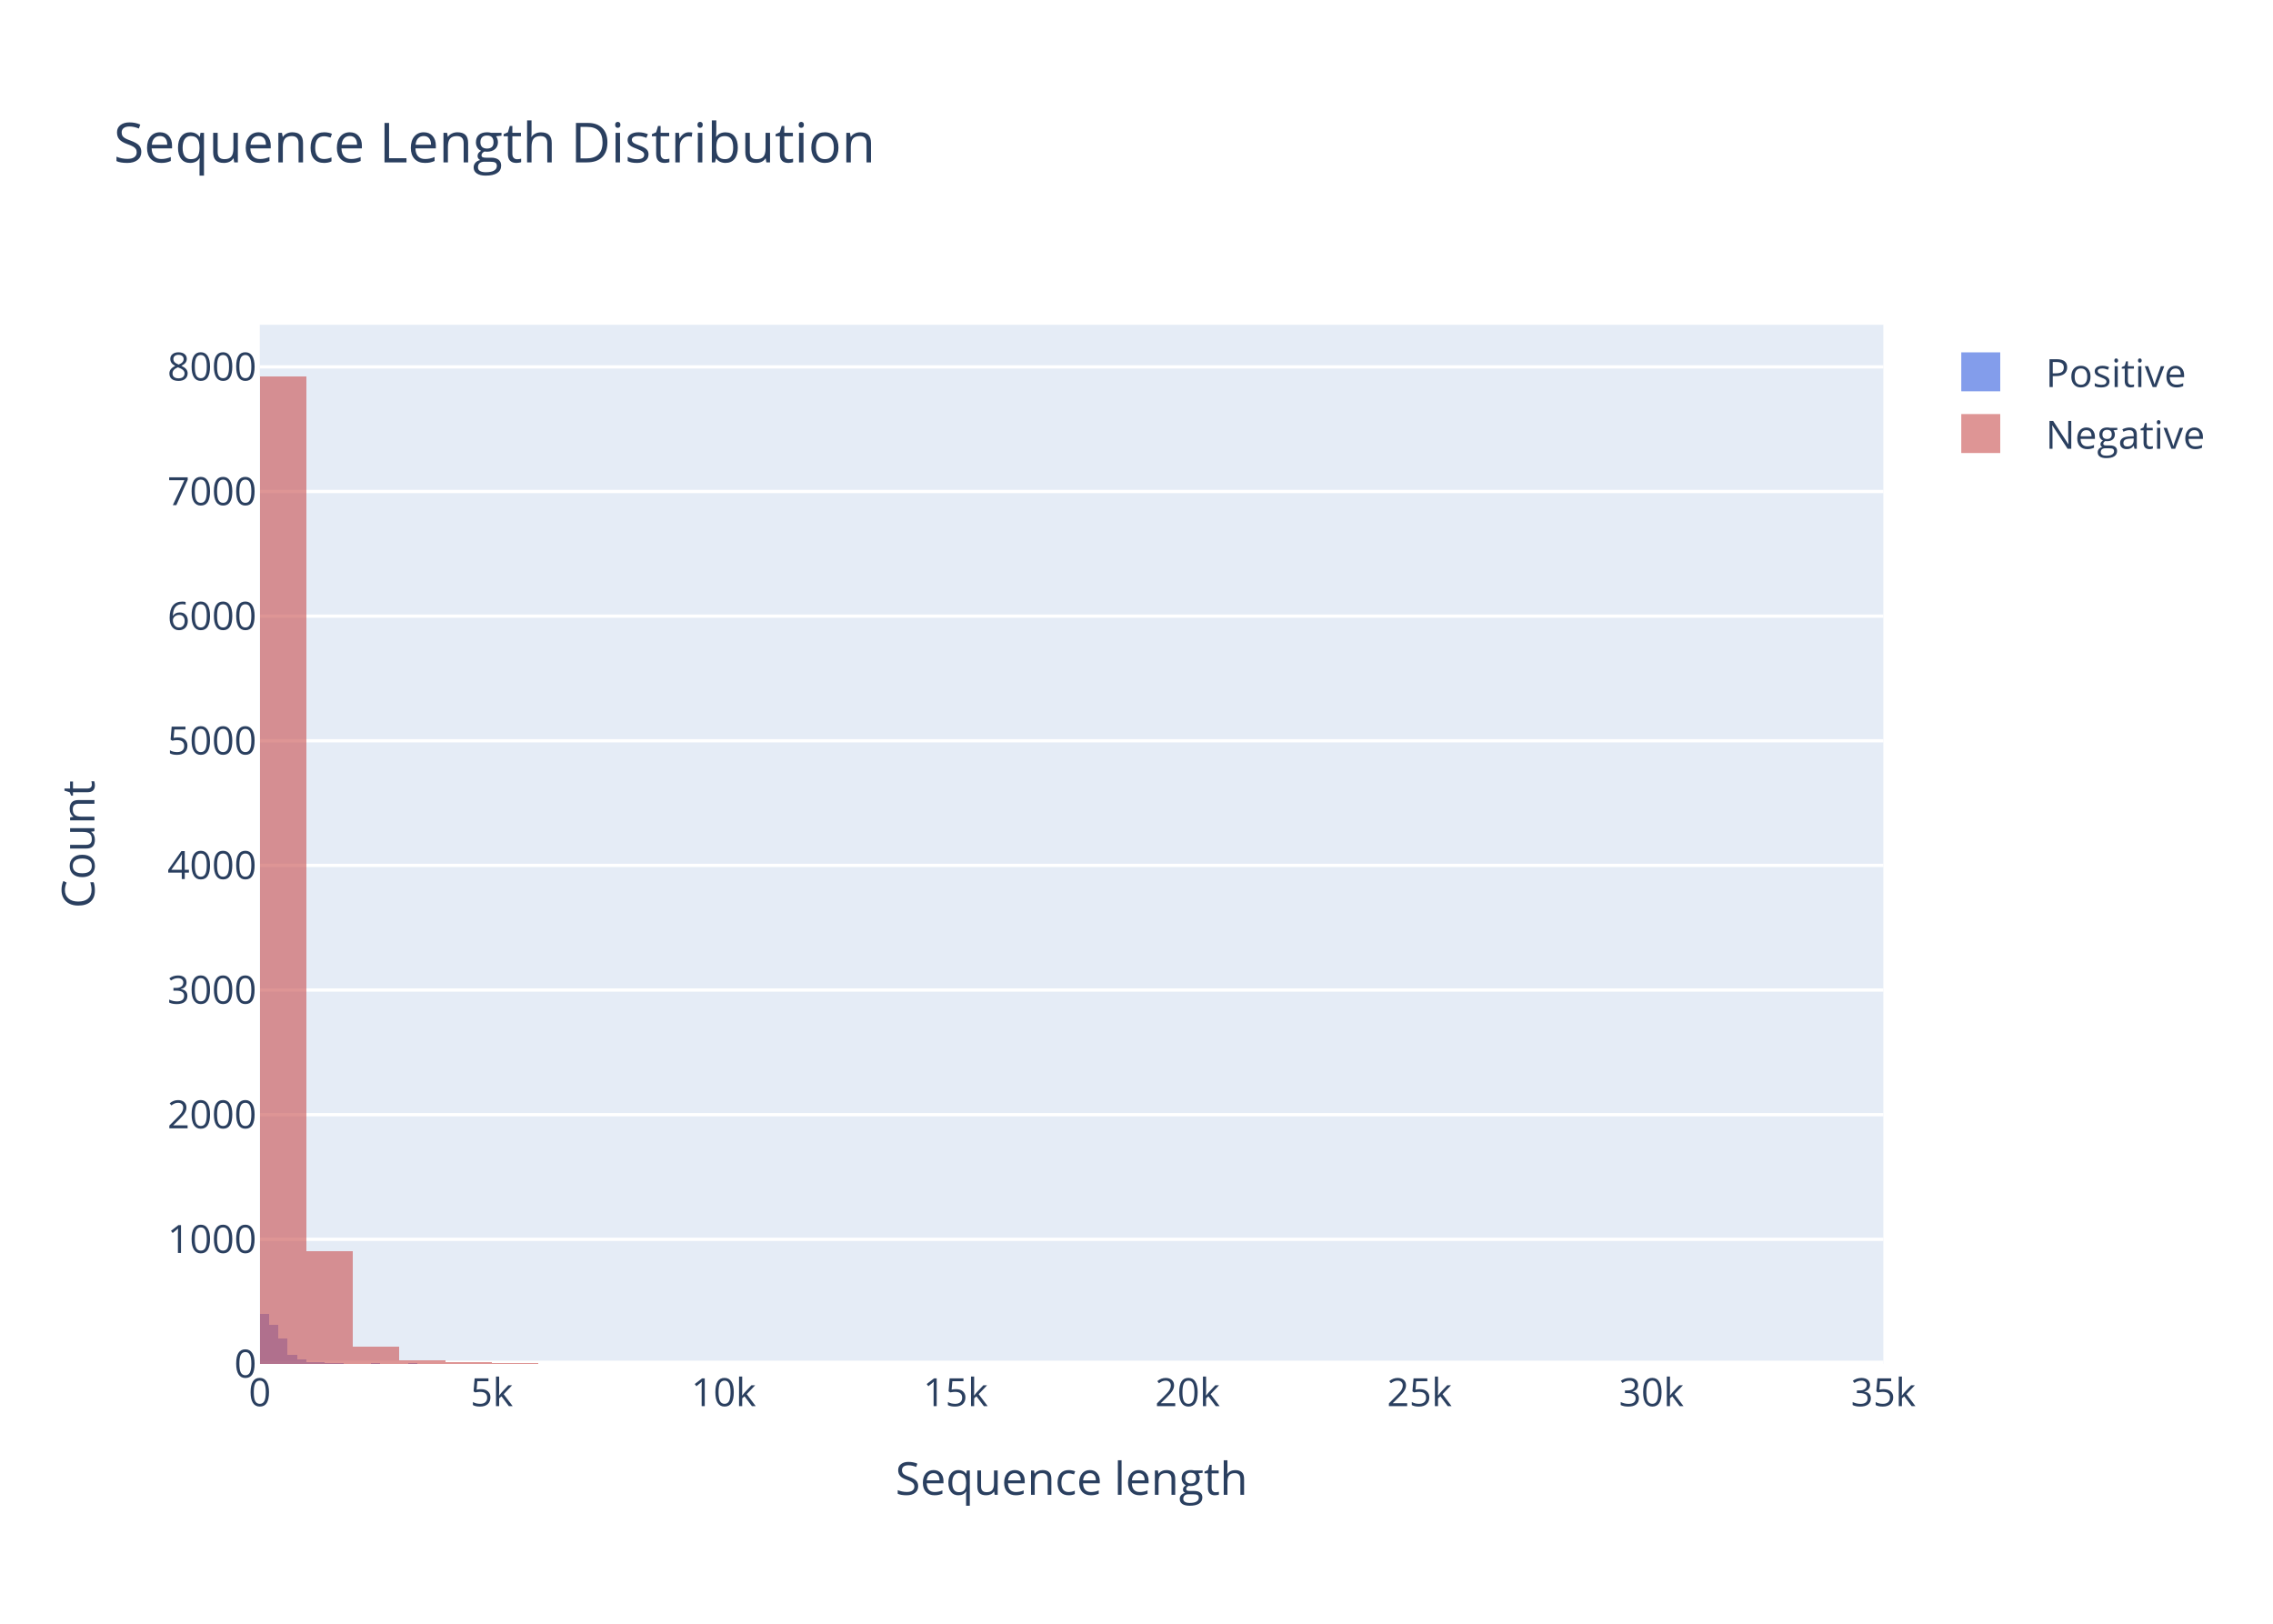
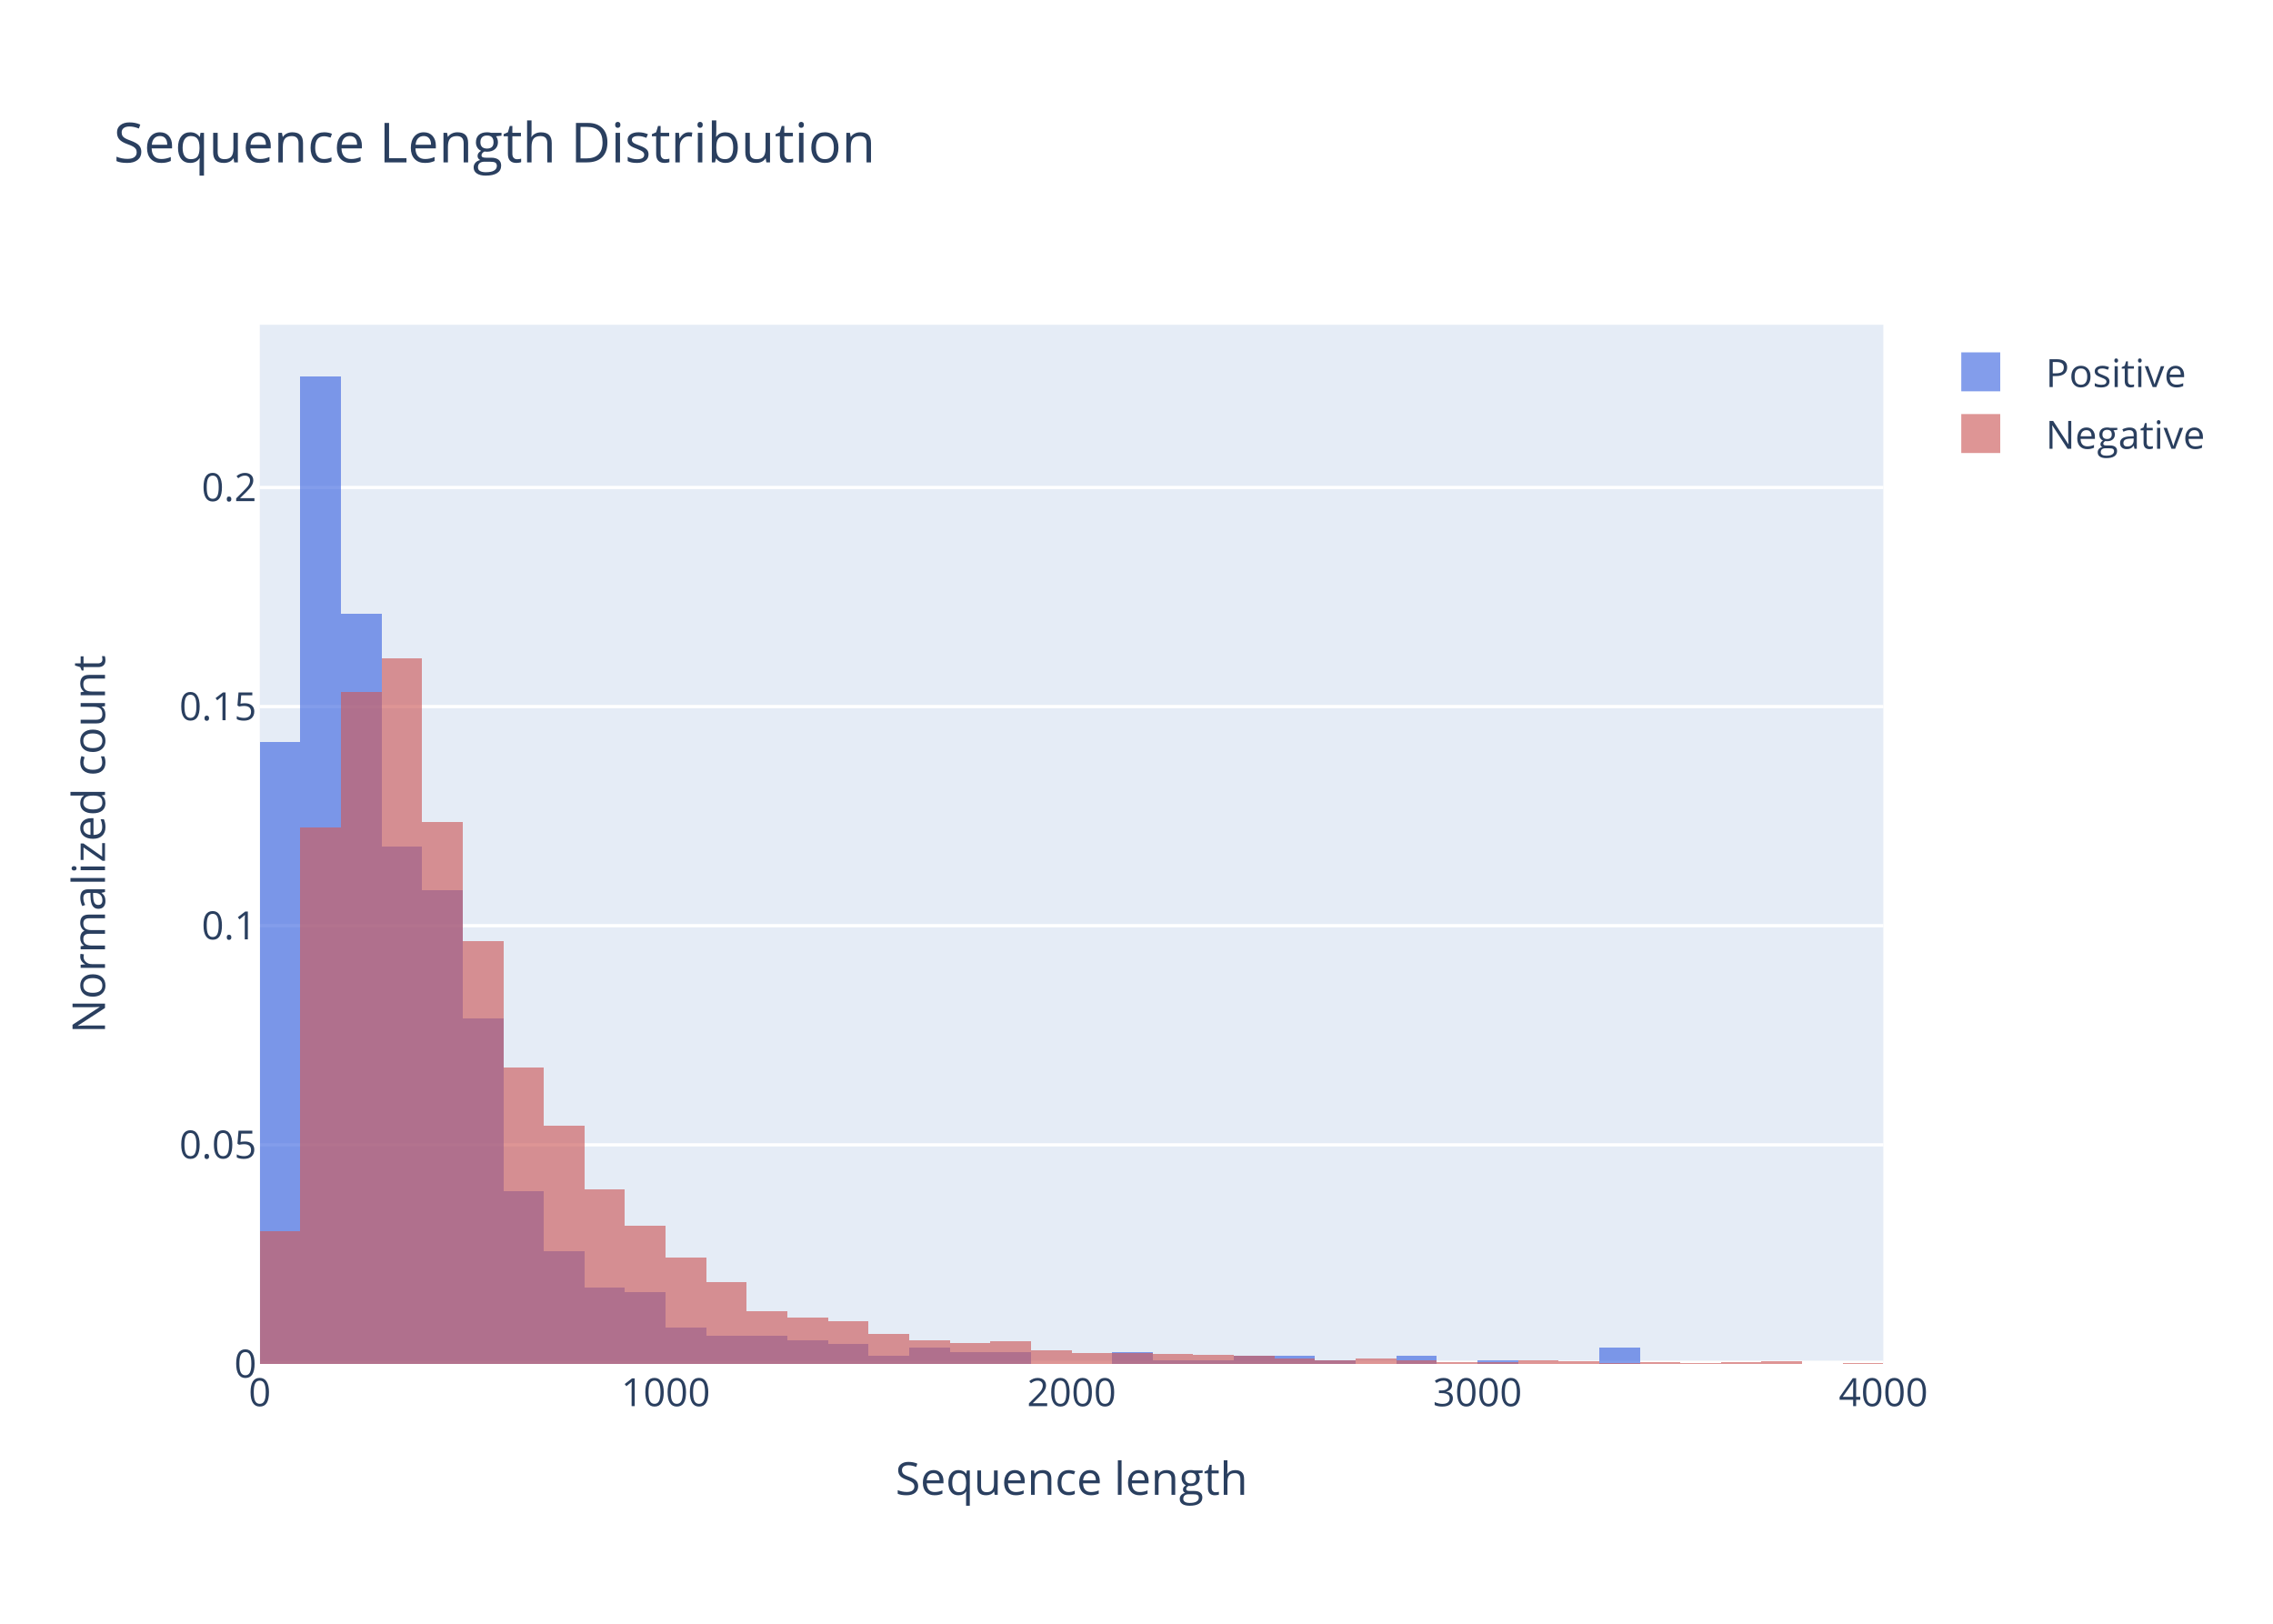
<svg xmlns="http://www.w3.org/2000/svg" class="main-svg" width="700" height="500" style="" viewBox="0 0 700 500">
  <rect x="0" y="0" width="700" height="500" style="fill: rgb(255, 255, 255); fill-opacity: 1;" />
-   <defs id="defs-36afd2">
+   <defs id="defs-8e9df0">
    <g class="clips">
-       <clipPath id="clip36afd2xyplot" class="plotclip">
+       <clipPath id="clip8e9df0xyplot" class="plotclip">
        <rect width="500" height="320" />
      </clipPath>
-       <clipPath class="axesclip" id="clip36afd2x">
+       <clipPath class="axesclip" id="clip8e9df0x">
        <rect x="80" y="0" width="500" height="500" />
      </clipPath>
-       <clipPath class="axesclip" id="clip36afd2y">
+       <clipPath class="axesclip" id="clip8e9df0y">
        <rect x="0" y="100" width="700" height="320" />
      </clipPath>
-       <clipPath class="axesclip" id="clip36afd2xy">
+       <clipPath class="axesclip" id="clip8e9df0xy">
        <rect x="80" y="100" width="500" height="320" />
      </clipPath>
    </g>
    <g class="gradients" />
    <g class="patterns" />
  </defs>
  <g class="bglayer">
    <rect class="bg" x="80" y="100" width="500" height="320" style="fill: rgb(229, 236, 246); fill-opacity: 1; stroke-width: 0;" />
  </g>
  <g class="layer-below">
    <g class="imagelayer" />
    <g class="shapelayer" />
  </g>
  <g class="cartesianlayer">
    <g class="subplot xy">
      <g class="layer-subplot">
        <g class="shapelayer" />
        <g class="imagelayer" />
      </g>
      <g class="minor-gridlayer">
        <g class="x" />
        <g class="y" />
      </g>
      <g class="gridlayer">
        <g class="x" />
        <g class="y">
-           <path class="ygrid crisp" transform="translate(0,381.62)" d="M80,0h500" style="stroke: rgb(255, 255, 255); stroke-opacity: 1; stroke-width: 1px;" />
-           <path class="ygrid crisp" transform="translate(0,343.24)" d="M80,0h500" style="stroke: rgb(255, 255, 255); stroke-opacity: 1; stroke-width: 1px;" />
-           <path class="ygrid crisp" transform="translate(0,304.86)" d="M80,0h500" style="stroke: rgb(255, 255, 255); stroke-opacity: 1; stroke-width: 1px;" />
-           <path class="ygrid crisp" transform="translate(0,266.48)" d="M80,0h500" style="stroke: rgb(255, 255, 255); stroke-opacity: 1; stroke-width: 1px;" />
-           <path class="ygrid crisp" transform="translate(0,228.11)" d="M80,0h500" style="stroke: rgb(255, 255, 255); stroke-opacity: 1; stroke-width: 1px;" />
-           <path class="ygrid crisp" transform="translate(0,189.73)" d="M80,0h500" style="stroke: rgb(255, 255, 255); stroke-opacity: 1; stroke-width: 1px;" />
-           <path class="ygrid crisp" transform="translate(0,151.35)" d="M80,0h500" style="stroke: rgb(255, 255, 255); stroke-opacity: 1; stroke-width: 1px;" />
-           <path class="ygrid crisp" transform="translate(0,112.97)" d="M80,0h500" style="stroke: rgb(255, 255, 255); stroke-opacity: 1; stroke-width: 1px;" />
+           <path class="ygrid crisp" transform="translate(0,352.53)" d="M80,0h500" style="stroke: rgb(255, 255, 255); stroke-opacity: 1; stroke-width: 1px;" />
+           <path class="ygrid crisp" transform="translate(0,285.05)" d="M80,0h500" style="stroke: rgb(255, 255, 255); stroke-opacity: 1; stroke-width: 1px;" />
+           <path class="ygrid crisp" transform="translate(0,217.58)" d="M80,0h500" style="stroke: rgb(255, 255, 255); stroke-opacity: 1; stroke-width: 1px;" />
+           <path class="ygrid crisp" transform="translate(0,150.11)" d="M80,0h500" style="stroke: rgb(255, 255, 255); stroke-opacity: 1; stroke-width: 1px;" />
        </g>
      </g>
      <g class="zerolinelayer">
        <path class="yzl zl crisp" transform="translate(0,420)" d="M80,0h500" style="stroke: rgb(255, 255, 255); stroke-opacity: 1; stroke-width: 2px;" />
      </g>
      <g class="layer-between">
        <g class="shapelayer" />
        <g class="imagelayer" />
      </g>
      <path class="xlines-below" />
      <path class="ylines-below" />
      <g class="overlines-below" />
      <g class="xaxislayer-below" />
      <g class="yaxislayer-below" />
      <g class="overaxes-below" />
      <g class="overplot">
-         <g class="xy" transform="translate(80,100)" clip-path="url(#clip36afd2xyplot)">
+         <g class="xy" transform="translate(80,100)" clip-path="url(#clip8e9df0xyplot)">
          <g class="barlayer mlayer">
            <g class="trace bars" shape-rendering="crispEdges" style="opacity: 0.65;">
              <g class="points">
                <g class="point">
-                   <path d="M0,320V304.61H2.86V320Z" style="vector-effect: none; opacity: 1; stroke-width: 0px; fill: rgb(65, 105, 225); fill-opacity: 1;" />
-                 </g>
-                 <g class="point">
-                   <path d="M2.86,320V307.87H5.71V320Z" style="vector-effect: none; opacity: 1; stroke-width: 0px; fill: rgb(65, 105, 225); fill-opacity: 1;" />
-                 </g>
-                 <g class="point">
-                   <path d="M5.71,320V312.17H8.57V320Z" style="vector-effect: none; opacity: 1; stroke-width: 0px; fill: rgb(65, 105, 225); fill-opacity: 1;" />
-                 </g>
-                 <g class="point">
-                   <path d="M8.57,320V317.28H11.43V320Z" style="vector-effect: none; opacity: 1; stroke-width: 0px; fill: rgb(65, 105, 225); fill-opacity: 1;" />
-                 </g>
-                 <g class="point">
-                   <path d="M11.43,320V318.58H14.29V320Z" style="vector-effect: none; opacity: 1; stroke-width: 0px; fill: rgb(65, 105, 225); fill-opacity: 1;" />
-                 </g>
-                 <g class="point">
-                   <path d="M14.29,320V319.39H17.14V320Z" style="vector-effect: none; opacity: 1; stroke-width: 0px; fill: rgb(65, 105, 225); fill-opacity: 1;" />
-                 </g>
-                 <g class="point">
-                   <path d="M17.14,320V319.5H20V320Z" style="vector-effect: none; opacity: 1; stroke-width: 0px; fill: rgb(65, 105, 225); fill-opacity: 1;" />
-                 </g>
-                 <g class="point">
-                   <path d="M20,320V319.73H22.86V320Z" style="vector-effect: none; opacity: 1; stroke-width: 0px; fill: rgb(65, 105, 225); fill-opacity: 1;" />
-                 </g>
-                 <g class="point">
-                   <path d="M22.86,320V319.73H25.71V320Z" style="vector-effect: none; opacity: 1; stroke-width: 0px; fill: rgb(65, 105, 225); fill-opacity: 1;" />
-                 </g>
-                 <g class="point">
-                   <path d="M25.71,320V319.88H28.57V320Z" style="vector-effect: none; opacity: 1; stroke-width: 0px; fill: rgb(65, 105, 225); fill-opacity: 1;" />
-                 </g>
-                 <g class="point">
-                   <path d="M28.57,320V319.88H31.43V320Z" style="vector-effect: none; opacity: 1; stroke-width: 0px; fill: rgb(65, 105, 225); fill-opacity: 1;" />
-                 </g>
-                 <g class="point">
-                   <path d="M31.43,320V319.92H34.29V320Z" style="vector-effect: none; opacity: 1; stroke-width: 0px; fill: rgb(65, 105, 225); fill-opacity: 1;" />
-                 </g>
-                 <g class="point">
-                   <path d="M34.29,320V319.85H37.14V320Z" style="vector-effect: none; opacity: 1; stroke-width: 0px; fill: rgb(65, 105, 225); fill-opacity: 1;" />
-                 </g>
-                 <g class="point">
-                   <path d="M37.14,320V319.96H40V320Z" style="vector-effect: none; opacity: 1; stroke-width: 0px; fill: rgb(65, 105, 225); fill-opacity: 1;" />
-                 </g>
-                 <g class="point">
-                   <path d="M40,320V319.92H42.86V320Z" style="vector-effect: none; opacity: 1; stroke-width: 0px; fill: rgb(65, 105, 225); fill-opacity: 1;" />
-                 </g>
-                 <g class="point">
-                   <path d="M42.86,320V319.96H45.71V320Z" style="vector-effect: none; opacity: 1; stroke-width: 0px; fill: rgb(65, 105, 225); fill-opacity: 1;" />
-                 </g>
-                 <g class="point">
-                   <path d="M45.71,320V319.85H48.57V320Z" style="vector-effect: none; opacity: 1; stroke-width: 0px; fill: rgb(65, 105, 225); fill-opacity: 1;" />
-                 </g>
-                 <g class="point">
-                   <path d="M0,0Z" style="vector-effect: none; opacity: 1; stroke-width: 0px; fill: rgb(65, 105, 225); fill-opacity: 1;" />
-                 </g>
-                 <g class="point">
-                   <path d="M0,0Z" style="vector-effect: none; opacity: 1; stroke-width: 0px; fill: rgb(65, 105, 225); fill-opacity: 1;" />
-                 </g>
-                 <g class="point">
-                   <path d="M0,0Z" style="vector-effect: none; opacity: 1; stroke-width: 0px; fill: rgb(65, 105, 225); fill-opacity: 1;" />
-                 </g>
-                 <g class="point">
-                   <path d="M0,0Z" style="vector-effect: none; opacity: 1; stroke-width: 0px; fill: rgb(65, 105, 225); fill-opacity: 1;" />
-                 </g>
-                 <g class="point">
-                   <path d="M0,0Z" style="vector-effect: none; opacity: 1; stroke-width: 0px; fill: rgb(65, 105, 225); fill-opacity: 1;" />
-                 </g>
-                 <g class="point">
-                   <path d="M0,0Z" style="vector-effect: none; opacity: 1; stroke-width: 0px; fill: rgb(65, 105, 225); fill-opacity: 1;" />
-                 </g>
-                 <g class="point">
-                   <path d="M0,0Z" style="vector-effect: none; opacity: 1; stroke-width: 0px; fill: rgb(65, 105, 225); fill-opacity: 1;" />
-                 </g>
-                 <g class="point">
-                   <path d="M0,0Z" style="vector-effect: none; opacity: 1; stroke-width: 0px; fill: rgb(65, 105, 225); fill-opacity: 1;" />
-                 </g>
-                 <g class="point">
-                   <path d="M0,0Z" style="vector-effect: none; opacity: 1; stroke-width: 0px; fill: rgb(65, 105, 225); fill-opacity: 1;" />
-                 </g>
-                 <g class="point">
-                   <path d="M74.29,320V319.96H77.14V320Z" style="vector-effect: none; opacity: 1; stroke-width: 0px; fill: rgb(65, 105, 225); fill-opacity: 1;" />
+                   <path d="M0,320V128.46H12.5V320Z" style="vector-effect: none; opacity: 1; stroke-width: 0px; fill: rgb(65, 105, 225); fill-opacity: 1;" />
+                 </g>
+                 <g class="point">
+                   <path d="M12.5,320V16H25V320Z" style="vector-effect: none; opacity: 1; stroke-width: 0px; fill: rgb(65, 105, 225); fill-opacity: 1;" />
+                 </g>
+                 <g class="point">
+                   <path d="M25,320V88.91H37.5V320Z" style="vector-effect: none; opacity: 1; stroke-width: 0px; fill: rgb(65, 105, 225); fill-opacity: 1;" />
+                 </g>
+                 <g class="point">
+                   <path d="M37.5,320V160.59H50V320Z" style="vector-effect: none; opacity: 1; stroke-width: 0px; fill: rgb(65, 105, 225); fill-opacity: 1;" />
+                 </g>
+                 <g class="point">
+                   <path d="M50,320V174.18H62.5V320Z" style="vector-effect: none; opacity: 1; stroke-width: 0px; fill: rgb(65, 105, 225); fill-opacity: 1;" />
+                 </g>
+                 <g class="point">
+                   <path d="M62.5,320V213.72H75V320Z" style="vector-effect: none; opacity: 1; stroke-width: 0px; fill: rgb(65, 105, 225); fill-opacity: 1;" />
+                 </g>
+                 <g class="point">
+                   <path d="M75,320V266.86H87.5V320Z" style="vector-effect: none; opacity: 1; stroke-width: 0px; fill: rgb(65, 105, 225); fill-opacity: 1;" />
+                 </g>
+                 <g class="point">
+                   <path d="M87.5,320V285.4H100V320Z" style="vector-effect: none; opacity: 1; stroke-width: 0px; fill: rgb(65, 105, 225); fill-opacity: 1;" />
+                 </g>
+                 <g class="point">
+                   <path d="M100,320V296.52H112.5V320Z" style="vector-effect: none; opacity: 1; stroke-width: 0px; fill: rgb(65, 105, 225); fill-opacity: 1;" />
+                 </g>
+                 <g class="point">
+                   <path d="M112.5,320V297.76H125V320Z" style="vector-effect: none; opacity: 1; stroke-width: 0px; fill: rgb(65, 105, 225); fill-opacity: 1;" />
+                 </g>
+                 <g class="point">
+                   <path d="M125,320V308.88H137.5V320Z" style="vector-effect: none; opacity: 1; stroke-width: 0px; fill: rgb(65, 105, 225); fill-opacity: 1;" />
+                 </g>
+                 <g class="point">
+                   <path d="M137.5,320V311.35H150V320Z" style="vector-effect: none; opacity: 1; stroke-width: 0px; fill: rgb(65, 105, 225); fill-opacity: 1;" />
+                 </g>
+                 <g class="point">
+                   <path d="M150,320V311.35H162.5V320Z" style="vector-effect: none; opacity: 1; stroke-width: 0px; fill: rgb(65, 105, 225); fill-opacity: 1;" />
+                 </g>
+                 <g class="point">
+                   <path d="M162.5,320V312.59H175V320Z" style="vector-effect: none; opacity: 1; stroke-width: 0px; fill: rgb(65, 105, 225); fill-opacity: 1;" />
+                 </g>
+                 <g class="point">
+                   <path d="M175,320V313.82H187.5V320Z" style="vector-effect: none; opacity: 1; stroke-width: 0px; fill: rgb(65, 105, 225); fill-opacity: 1;" />
+                 </g>
+                 <g class="point">
+                   <path d="M187.5,320V317.53H200V320Z" style="vector-effect: none; opacity: 1; stroke-width: 0px; fill: rgb(65, 105, 225); fill-opacity: 1;" />
+                 </g>
+                 <g class="point">
+                   <path d="M200,320V315.06H212.5V320Z" style="vector-effect: none; opacity: 1; stroke-width: 0px; fill: rgb(65, 105, 225); fill-opacity: 1;" />
+                 </g>
+                 <g class="point">
+                   <path d="M212.5,320V316.29H225V320Z" style="vector-effect: none; opacity: 1; stroke-width: 0px; fill: rgb(65, 105, 225); fill-opacity: 1;" />
+                 </g>
+                 <g class="point">
+                   <path d="M225,320V316.29H237.5V320Z" style="vector-effect: none; opacity: 1; stroke-width: 0px; fill: rgb(65, 105, 225); fill-opacity: 1;" />
+                 </g>
+                 <g class="point">
+                   <path d="M0,0Z" style="vector-effect: none; opacity: 1; stroke-width: 0px; fill: rgb(65, 105, 225); fill-opacity: 1;" />
+                 </g>
+                 <g class="point">
+                   <path d="M0,0Z" style="vector-effect: none; opacity: 1; stroke-width: 0px; fill: rgb(65, 105, 225); fill-opacity: 1;" />
+                 </g>
+                 <g class="point">
+                   <path d="M262.5,320V316.29H275V320Z" style="vector-effect: none; opacity: 1; stroke-width: 0px; fill: rgb(65, 105, 225); fill-opacity: 1;" />
+                 </g>
+                 <g class="point">
+                   <path d="M275,320V318.76H287.5V320Z" style="vector-effect: none; opacity: 1; stroke-width: 0px; fill: rgb(65, 105, 225); fill-opacity: 1;" />
+                 </g>
+                 <g class="point">
+                   <path d="M287.5,320V318.76H300V320Z" style="vector-effect: none; opacity: 1; stroke-width: 0px; fill: rgb(65, 105, 225); fill-opacity: 1;" />
+                 </g>
+                 <g class="point">
+                   <path d="M300,320V317.53H312.5V320Z" style="vector-effect: none; opacity: 1; stroke-width: 0px; fill: rgb(65, 105, 225); fill-opacity: 1;" />
+                 </g>
+                 <g class="point">
+                   <path d="M312.5,320V317.53H325V320Z" style="vector-effect: none; opacity: 1; stroke-width: 0px; fill: rgb(65, 105, 225); fill-opacity: 1;" />
+                 </g>
+                 <g class="point">
+                   <path d="M325,320V318.76H337.5V320Z" style="vector-effect: none; opacity: 1; stroke-width: 0px; fill: rgb(65, 105, 225); fill-opacity: 1;" />
+                 </g>
+                 <g class="point">
+                   <path d="M0,0Z" style="vector-effect: none; opacity: 1; stroke-width: 0px; fill: rgb(65, 105, 225); fill-opacity: 1;" />
+                 </g>
+                 <g class="point">
+                   <path d="M350,320V317.53H362.5V320Z" style="vector-effect: none; opacity: 1; stroke-width: 0px; fill: rgb(65, 105, 225); fill-opacity: 1;" />
+                 </g>
+                 <g class="point">
+                   <path d="M0,0Z" style="vector-effect: none; opacity: 1; stroke-width: 0px; fill: rgb(65, 105, 225); fill-opacity: 1;" />
+                 </g>
+                 <g class="point">
+                   <path d="M375,320V318.76H387.5V320Z" style="vector-effect: none; opacity: 1; stroke-width: 0px; fill: rgb(65, 105, 225); fill-opacity: 1;" />
+                 </g>
+                 <g class="point">
+                   <path d="M0,0Z" style="vector-effect: none; opacity: 1; stroke-width: 0px; fill: rgb(65, 105, 225); fill-opacity: 1;" />
+                 </g>
+                 <g class="point">
+                   <path d="M0,0Z" style="vector-effect: none; opacity: 1; stroke-width: 0px; fill: rgb(65, 105, 225); fill-opacity: 1;" />
+                 </g>
+                 <g class="point">
+                   <path d="M412.5,320V315.06H425V320Z" style="vector-effect: none; opacity: 1; stroke-width: 0px; fill: rgb(65, 105, 225); fill-opacity: 1;" />
                </g>
              </g>
            </g>
            <g class="trace bars" shape-rendering="crispEdges" style="opacity: 0.65;">
              <g class="points">
                <g class="point">
-                   <path d="M0,320V16H14.29V320Z" style="vector-effect: none; opacity: 1; stroke-width: 0px; fill: rgb(205, 92, 92); fill-opacity: 1;" />
-                 </g>
-                 <g class="point">
-                   <path d="M14.29,320V285.31H28.57V320Z" style="vector-effect: none; opacity: 1; stroke-width: 0px; fill: rgb(205, 92, 92); fill-opacity: 1;" />
-                 </g>
-                 <g class="point">
-                   <path d="M28.57,320V314.59H42.86V320Z" style="vector-effect: none; opacity: 1; stroke-width: 0px; fill: rgb(205, 92, 92); fill-opacity: 1;" />
-                 </g>
-                 <g class="point">
-                   <path d="M42.86,320V318.77H57.14V320Z" style="vector-effect: none; opacity: 1; stroke-width: 0px; fill: rgb(205, 92, 92); fill-opacity: 1;" />
-                 </g>
-                 <g class="point">
-                   <path d="M57.14,320V319.46H71.43V320Z" style="vector-effect: none; opacity: 1; stroke-width: 0px; fill: rgb(205, 92, 92); fill-opacity: 1;" />
-                 </g>
-                 <g class="point">
-                   <path d="M71.43,320V319.85H85.71V320Z" style="vector-effect: none; opacity: 1; stroke-width: 0px; fill: rgb(205, 92, 92); fill-opacity: 1;" />
-                 </g>
-                 <g class="point">
-                   <path d="M85.71,320V319.92H100V320Z" style="vector-effect: none; opacity: 1; stroke-width: 0px; fill: rgb(205, 92, 92); fill-opacity: 1;" />
-                 </g>
-                 <g class="point">
-                   <path d="M100,320V319.92H114.29V320Z" style="vector-effect: none; opacity: 1; stroke-width: 0px; fill: rgb(205, 92, 92); fill-opacity: 1;" />
-                 </g>
-                 <g class="point">
-                   <path d="M114.29,320V319.88H128.57V320Z" style="vector-effect: none; opacity: 1; stroke-width: 0px; fill: rgb(205, 92, 92); fill-opacity: 1;" />
+                   <path d="M0,320V279.21H12.5V320Z" style="vector-effect: none; opacity: 1; stroke-width: 0px; fill: rgb(205, 92, 92); fill-opacity: 1;" />
+                 </g>
+                 <g class="point">
+                   <path d="M12.5,320V154.73H25V320Z" style="vector-effect: none; opacity: 1; stroke-width: 0px; fill: rgb(205, 92, 92); fill-opacity: 1;" />
+                 </g>
+                 <g class="point">
+                   <path d="M25,320V113.19H37.5V320Z" style="vector-effect: none; opacity: 1; stroke-width: 0px; fill: rgb(205, 92, 92); fill-opacity: 1;" />
+                 </g>
+                 <g class="point">
+                   <path d="M37.5,320V102.84H50V320Z" style="vector-effect: none; opacity: 1; stroke-width: 0px; fill: rgb(205, 92, 92); fill-opacity: 1;" />
+                 </g>
+                 <g class="point">
+                   <path d="M50,320V153.08H62.5V320Z" style="vector-effect: none; opacity: 1; stroke-width: 0px; fill: rgb(205, 92, 92); fill-opacity: 1;" />
+                 </g>
+                 <g class="point">
+                   <path d="M62.5,320V189.82H75V320Z" style="vector-effect: none; opacity: 1; stroke-width: 0px; fill: rgb(205, 92, 92); fill-opacity: 1;" />
+                 </g>
+                 <g class="point">
+                   <path d="M75,320V228.82H87.5V320Z" style="vector-effect: none; opacity: 1; stroke-width: 0px; fill: rgb(205, 92, 92); fill-opacity: 1;" />
+                 </g>
+                 <g class="point">
+                   <path d="M87.5,320V246.66H100V320Z" style="vector-effect: none; opacity: 1; stroke-width: 0px; fill: rgb(205, 92, 92); fill-opacity: 1;" />
+                 </g>
+                 <g class="point">
+                   <path d="M100,320V266.16H112.5V320Z" style="vector-effect: none; opacity: 1; stroke-width: 0px; fill: rgb(205, 92, 92); fill-opacity: 1;" />
+                 </g>
+                 <g class="point">
+                   <path d="M112.5,320V277.56H125V320Z" style="vector-effect: none; opacity: 1; stroke-width: 0px; fill: rgb(205, 92, 92); fill-opacity: 1;" />
+                 </g>
+                 <g class="point">
+                   <path d="M125,320V287.31H137.5V320Z" style="vector-effect: none; opacity: 1; stroke-width: 0px; fill: rgb(205, 92, 92); fill-opacity: 1;" />
+                 </g>
+                 <g class="point">
+                   <path d="M137.5,320V294.8H150V320Z" style="vector-effect: none; opacity: 1; stroke-width: 0px; fill: rgb(205, 92, 92); fill-opacity: 1;" />
+                 </g>
+                 <g class="point">
+                   <path d="M150,320V303.8H162.5V320Z" style="vector-effect: none; opacity: 1; stroke-width: 0px; fill: rgb(205, 92, 92); fill-opacity: 1;" />
+                 </g>
+                 <g class="point">
+                   <path d="M162.5,320V305.6H175V320Z" style="vector-effect: none; opacity: 1; stroke-width: 0px; fill: rgb(205, 92, 92); fill-opacity: 1;" />
+                 </g>
+                 <g class="point">
+                   <path d="M175,320V306.95H187.5V320Z" style="vector-effect: none; opacity: 1; stroke-width: 0px; fill: rgb(205, 92, 92); fill-opacity: 1;" />
+                 </g>
+                 <g class="point">
+                   <path d="M187.5,320V310.7H200V320Z" style="vector-effect: none; opacity: 1; stroke-width: 0px; fill: rgb(205, 92, 92); fill-opacity: 1;" />
+                 </g>
+                 <g class="point">
+                   <path d="M200,320V312.8H212.5V320Z" style="vector-effect: none; opacity: 1; stroke-width: 0px; fill: rgb(205, 92, 92); fill-opacity: 1;" />
+                 </g>
+                 <g class="point">
+                   <path d="M212.5,320V313.55H225V320Z" style="vector-effect: none; opacity: 1; stroke-width: 0px; fill: rgb(205, 92, 92); fill-opacity: 1;" />
+                 </g>
+                 <g class="point">
+                   <path d="M225,320V313.1H237.5V320Z" style="vector-effect: none; opacity: 1; stroke-width: 0px; fill: rgb(205, 92, 92); fill-opacity: 1;" />
+                 </g>
+                 <g class="point">
+                   <path d="M237.5,320V315.8H250V320Z" style="vector-effect: none; opacity: 1; stroke-width: 0px; fill: rgb(205, 92, 92); fill-opacity: 1;" />
+                 </g>
+                 <g class="point">
+                   <path d="M250,320V316.7H262.5V320Z" style="vector-effect: none; opacity: 1; stroke-width: 0px; fill: rgb(205, 92, 92); fill-opacity: 1;" />
+                 </g>
+                 <g class="point">
+                   <path d="M262.5,320V316.7H275V320Z" style="vector-effect: none; opacity: 1; stroke-width: 0px; fill: rgb(205, 92, 92); fill-opacity: 1;" />
+                 </g>
+                 <g class="point">
+                   <path d="M275,320V316.85H287.5V320Z" style="vector-effect: none; opacity: 1; stroke-width: 0px; fill: rgb(205, 92, 92); fill-opacity: 1;" />
+                 </g>
+                 <g class="point">
+                   <path d="M287.5,320V317.15H300V320Z" style="vector-effect: none; opacity: 1; stroke-width: 0px; fill: rgb(205, 92, 92); fill-opacity: 1;" />
+                 </g>
+                 <g class="point">
+                   <path d="M300,320V317.6H312.5V320Z" style="vector-effect: none; opacity: 1; stroke-width: 0px; fill: rgb(205, 92, 92); fill-opacity: 1;" />
+                 </g>
+                 <g class="point">
+                   <path d="M312.5,320V318.2H325V320Z" style="vector-effect: none; opacity: 1; stroke-width: 0px; fill: rgb(205, 92, 92); fill-opacity: 1;" />
+                 </g>
+                 <g class="point">
+                   <path d="M325,320V318.95H337.5V320Z" style="vector-effect: none; opacity: 1; stroke-width: 0px; fill: rgb(205, 92, 92); fill-opacity: 1;" />
+                 </g>
+                 <g class="point">
+                   <path d="M337.5,320V318.35H350V320Z" style="vector-effect: none; opacity: 1; stroke-width: 0px; fill: rgb(205, 92, 92); fill-opacity: 1;" />
+                 </g>
+                 <g class="point">
+                   <path d="M350,320V318.95H362.5V320Z" style="vector-effect: none; opacity: 1; stroke-width: 0px; fill: rgb(205, 92, 92); fill-opacity: 1;" />
+                 </g>
+                 <g class="point">
+                   <path d="M362.5,320V319.4H375V320Z" style="vector-effect: none; opacity: 1; stroke-width: 0px; fill: rgb(205, 92, 92); fill-opacity: 1;" />
+                 </g>
+                 <g class="point">
+                   <path d="M375,320V319.55H387.5V320Z" style="vector-effect: none; opacity: 1; stroke-width: 0px; fill: rgb(205, 92, 92); fill-opacity: 1;" />
+                 </g>
+                 <g class="point">
+                   <path d="M387.5,320V318.95H400V320Z" style="vector-effect: none; opacity: 1; stroke-width: 0px; fill: rgb(205, 92, 92); fill-opacity: 1;" />
+                 </g>
+                 <g class="point">
+                   <path d="M400,320V319.1H412.5V320Z" style="vector-effect: none; opacity: 1; stroke-width: 0px; fill: rgb(205, 92, 92); fill-opacity: 1;" />
+                 </g>
+                 <g class="point">
+                   <path d="M412.5,320V319.85H425V320Z" style="vector-effect: none; opacity: 1; stroke-width: 0px; fill: rgb(205, 92, 92); fill-opacity: 1;" />
+                 </g>
+                 <g class="point">
+                   <path d="M425,320V319.4H437.5V320Z" style="vector-effect: none; opacity: 1; stroke-width: 0px; fill: rgb(205, 92, 92); fill-opacity: 1;" />
+                 </g>
+                 <g class="point">
+                   <path d="M437.5,320V319.7H450V320Z" style="vector-effect: none; opacity: 1; stroke-width: 0px; fill: rgb(205, 92, 92); fill-opacity: 1;" />
+                 </g>
+                 <g class="point">
+                   <path d="M450,320V319.55H462.5V320Z" style="vector-effect: none; opacity: 1; stroke-width: 0px; fill: rgb(205, 92, 92); fill-opacity: 1;" />
+                 </g>
+                 <g class="point">
+                   <path d="M462.5,320V319.25H475V320Z" style="vector-effect: none; opacity: 1; stroke-width: 0px; fill: rgb(205, 92, 92); fill-opacity: 1;" />
                </g>
                <g class="point">
                  <path d="M0,0Z" style="vector-effect: none; opacity: 1; stroke-width: 0px; fill: rgb(205, 92, 92); fill-opacity: 1;" />
                </g>
                <g class="point">
-                   <path d="M0,0Z" style="vector-effect: none; opacity: 1; stroke-width: 0px; fill: rgb(205, 92, 92); fill-opacity: 1;" />
-                 </g>
-                 <g class="point">
-                   <path d="M0,0Z" style="vector-effect: none; opacity: 1; stroke-width: 0px; fill: rgb(205, 92, 92); fill-opacity: 1;" />
-                 </g>
-                 <g class="point">
-                   <path d="M171.43,320V319.96H185.71V320Z" style="vector-effect: none; opacity: 1; stroke-width: 0px; fill: rgb(205, 92, 92); fill-opacity: 1;" />
-                 </g>
-                 <g class="point">
-                   <path d="M0,0Z" style="vector-effect: none; opacity: 1; stroke-width: 0px; fill: rgb(205, 92, 92); fill-opacity: 1;" />
-                 </g>
-                 <g class="point">
-                   <path d="M200,320V319.96H214.29V320Z" style="vector-effect: none; opacity: 1; stroke-width: 0px; fill: rgb(205, 92, 92); fill-opacity: 1;" />
-                 </g>
-                 <g class="point">
-                   <path d="M0,0Z" style="vector-effect: none; opacity: 1; stroke-width: 0px; fill: rgb(205, 92, 92); fill-opacity: 1;" />
-                 </g>
-                 <g class="point">
-                   <path d="M0,0Z" style="vector-effect: none; opacity: 1; stroke-width: 0px; fill: rgb(205, 92, 92); fill-opacity: 1;" />
-                 </g>
-                 <g class="point">
-                   <path d="M0,0Z" style="vector-effect: none; opacity: 1; stroke-width: 0px; fill: rgb(205, 92, 92); fill-opacity: 1;" />
-                 </g>
-                 <g class="point">
-                   <path d="M257.14,320V319.92H271.43V320Z" style="vector-effect: none; opacity: 1; stroke-width: 0px; fill: rgb(205, 92, 92); fill-opacity: 1;" />
-                 </g>
-                 <g class="point">
-                   <path d="M0,0Z" style="vector-effect: none; opacity: 1; stroke-width: 0px; fill: rgb(205, 92, 92); fill-opacity: 1;" />
-                 </g>
-                 <g class="point">
-                   <path d="M0,0Z" style="vector-effect: none; opacity: 1; stroke-width: 0px; fill: rgb(205, 92, 92); fill-opacity: 1;" />
-                 </g>
-                 <g class="point">
-                   <path d="M0,0Z" style="vector-effect: none; opacity: 1; stroke-width: 0px; fill: rgb(205, 92, 92); fill-opacity: 1;" />
-                 </g>
-                 <g class="point">
-                   <path d="M0,0Z" style="vector-effect: none; opacity: 1; stroke-width: 0px; fill: rgb(205, 92, 92); fill-opacity: 1;" />
-                 </g>
-                 <g class="point">
-                   <path d="M0,0Z" style="vector-effect: none; opacity: 1; stroke-width: 0px; fill: rgb(205, 92, 92); fill-opacity: 1;" />
-                 </g>
-                 <g class="point">
-                   <path d="M0,0Z" style="vector-effect: none; opacity: 1; stroke-width: 0px; fill: rgb(205, 92, 92); fill-opacity: 1;" />
-                 </g>
-                 <g class="point">
-                   <path d="M0,0Z" style="vector-effect: none; opacity: 1; stroke-width: 0px; fill: rgb(205, 92, 92); fill-opacity: 1;" />
-                 </g>
-                 <g class="point">
-                   <path d="M0,0Z" style="vector-effect: none; opacity: 1; stroke-width: 0px; fill: rgb(205, 92, 92); fill-opacity: 1;" />
-                 </g>
-                 <g class="point">
-                   <path d="M0,0Z" style="vector-effect: none; opacity: 1; stroke-width: 0px; fill: rgb(205, 92, 92); fill-opacity: 1;" />
-                 </g>
-                 <g class="point">
-                   <path d="M0,0Z" style="vector-effect: none; opacity: 1; stroke-width: 0px; fill: rgb(205, 92, 92); fill-opacity: 1;" />
-                 </g>
-                 <g class="point">
-                   <path d="M0,0Z" style="vector-effect: none; opacity: 1; stroke-width: 0px; fill: rgb(205, 92, 92); fill-opacity: 1;" />
-                 </g>
-                 <g class="point">
-                   <path d="M0,0Z" style="vector-effect: none; opacity: 1; stroke-width: 0px; fill: rgb(205, 92, 92); fill-opacity: 1;" />
-                 </g>
-                 <g class="point">
-                   <path d="M0,0Z" style="vector-effect: none; opacity: 1; stroke-width: 0px; fill: rgb(205, 92, 92); fill-opacity: 1;" />
-                 </g>
-                 <g class="point">
-                   <path d="M0,0Z" style="vector-effect: none; opacity: 1; stroke-width: 0px; fill: rgb(205, 92, 92); fill-opacity: 1;" />
-                 </g>
-                 <g class="point">
-                   <path d="M0,0Z" style="vector-effect: none; opacity: 1; stroke-width: 0px; fill: rgb(205, 92, 92); fill-opacity: 1;" />
-                 </g>
-                 <g class="point">
-                   <path d="M485.71,320V319.96H500V320Z" style="vector-effect: none; opacity: 1; stroke-width: 0px; fill: rgb(205, 92, 92); fill-opacity: 1;" />
+                   <path d="M487.5,320V319.85H500V320Z" style="vector-effect: none; opacity: 1; stroke-width: 0px; fill: rgb(205, 92, 92); fill-opacity: 1;" />
                </g>
              </g>
            </g>
          </g>
        </g>
      </g>
      <g class="zerolinelayer-above" />
      <path class="xlines-above crisp" d="M0,0" style="fill: none;" />
      <path class="ylines-above crisp" d="M0,0" style="fill: none;" />
      <g class="overlines-above" />
      <g class="xaxislayer-above">
        <g class="xtick">
-           <text text-anchor="middle" x="0" y="433" transform="translate(80.01,0)" style="font-family: 'Open Sans', verdana, arial, sans-serif; font-size: 12px; fill: rgb(42, 63, 95); fill-opacity: 1; white-space: pre;">0</text>
+           <text text-anchor="middle" x="0" y="433" transform="translate(80,0)" style="font-family: 'Open Sans', verdana, arial, sans-serif; font-size: 12px; fill: rgb(42, 63, 95); fill-opacity: 1; white-space: pre;">0</text>
        </g>
        <g class="xtick">
-           <text text-anchor="middle" x="0" y="433" style="font-family: 'Open Sans', verdana, arial, sans-serif; font-size: 12px; fill: rgb(42, 63, 95); fill-opacity: 1; white-space: pre;" transform="translate(151.44,0)">5k</text>
+           <text text-anchor="middle" x="0" y="433" style="font-family: 'Open Sans', verdana, arial, sans-serif; font-size: 12px; fill: rgb(42, 63, 95); fill-opacity: 1; white-space: pre;" transform="translate(205,0)">1000</text>
        </g>
        <g class="xtick">
-           <text text-anchor="middle" x="0" y="433" style="font-family: 'Open Sans', verdana, arial, sans-serif; font-size: 12px; fill: rgb(42, 63, 95); fill-opacity: 1; white-space: pre;" transform="translate(222.86,0)">10k</text>
+           <text text-anchor="middle" x="0" y="433" style="font-family: 'Open Sans', verdana, arial, sans-serif; font-size: 12px; fill: rgb(42, 63, 95); fill-opacity: 1; white-space: pre;" transform="translate(330,0)">2000</text>
        </g>
        <g class="xtick">
-           <text text-anchor="middle" x="0" y="433" style="font-family: 'Open Sans', verdana, arial, sans-serif; font-size: 12px; fill: rgb(42, 63, 95); fill-opacity: 1; white-space: pre;" transform="translate(294.29,0)">15k</text>
+           <text text-anchor="middle" x="0" y="433" style="font-family: 'Open Sans', verdana, arial, sans-serif; font-size: 12px; fill: rgb(42, 63, 95); fill-opacity: 1; white-space: pre;" transform="translate(455,0)">3000</text>
        </g>
        <g class="xtick">
-           <text text-anchor="middle" x="0" y="433" style="font-family: 'Open Sans', verdana, arial, sans-serif; font-size: 12px; fill: rgb(42, 63, 95); fill-opacity: 1; white-space: pre;" transform="translate(365.72,0)">20k</text>
-         </g>
-         <g class="xtick">
-           <text text-anchor="middle" x="0" y="433" style="font-family: 'Open Sans', verdana, arial, sans-serif; font-size: 12px; fill: rgb(42, 63, 95); fill-opacity: 1; white-space: pre;" transform="translate(437.15,0)">25k</text>
-         </g>
-         <g class="xtick">
-           <text text-anchor="middle" x="0" y="433" style="font-family: 'Open Sans', verdana, arial, sans-serif; font-size: 12px; fill: rgb(42, 63, 95); fill-opacity: 1; white-space: pre;" transform="translate(508.58,0)">30k</text>
-         </g>
-         <g class="xtick">
-           <text text-anchor="middle" x="0" y="433" style="font-family: 'Open Sans', verdana, arial, sans-serif; font-size: 12px; fill: rgb(42, 63, 95); fill-opacity: 1; white-space: pre;" transform="translate(580.01,0)">35k</text>
+           <text text-anchor="middle" x="0" y="433" style="font-family: 'Open Sans', verdana, arial, sans-serif; font-size: 12px; fill: rgb(42, 63, 95); fill-opacity: 1; white-space: pre;" transform="translate(580,0)">4000</text>
        </g>
      </g>
      <g class="yaxislayer-above">
        <g class="ytick">
          <text text-anchor="end" x="79" y="4.2" transform="translate(0,420)" style="font-family: 'Open Sans', verdana, arial, sans-serif; font-size: 12px; fill: rgb(42, 63, 95); fill-opacity: 1; white-space: pre;">0</text>
        </g>
        <g class="ytick">
-           <text text-anchor="end" x="79" y="4.2" style="font-family: 'Open Sans', verdana, arial, sans-serif; font-size: 12px; fill: rgb(42, 63, 95); fill-opacity: 1; white-space: pre;" transform="translate(0,381.62)">1000</text>
+           <text text-anchor="end" x="79" y="4.2" style="font-family: 'Open Sans', verdana, arial, sans-serif; font-size: 12px; fill: rgb(42, 63, 95); fill-opacity: 1; white-space: pre;" transform="translate(0,352.53)">0.05</text>
        </g>
        <g class="ytick">
-           <text text-anchor="end" x="79" y="4.2" style="font-family: 'Open Sans', verdana, arial, sans-serif; font-size: 12px; fill: rgb(42, 63, 95); fill-opacity: 1; white-space: pre;" transform="translate(0,343.24)">2000</text>
+           <text text-anchor="end" x="79" y="4.2" style="font-family: 'Open Sans', verdana, arial, sans-serif; font-size: 12px; fill: rgb(42, 63, 95); fill-opacity: 1; white-space: pre;" transform="translate(0,285.05)">0.1</text>
        </g>
        <g class="ytick">
-           <text text-anchor="end" x="79" y="4.2" style="font-family: 'Open Sans', verdana, arial, sans-serif; font-size: 12px; fill: rgb(42, 63, 95); fill-opacity: 1; white-space: pre;" transform="translate(0,304.86)">3000</text>
+           <text text-anchor="end" x="79" y="4.2" style="font-family: 'Open Sans', verdana, arial, sans-serif; font-size: 12px; fill: rgb(42, 63, 95); fill-opacity: 1; white-space: pre;" transform="translate(0,217.58)">0.15</text>
        </g>
        <g class="ytick">
-           <text text-anchor="end" x="79" y="4.2" style="font-family: 'Open Sans', verdana, arial, sans-serif; font-size: 12px; fill: rgb(42, 63, 95); fill-opacity: 1; white-space: pre;" transform="translate(0,266.48)">4000</text>
-         </g>
-         <g class="ytick">
-           <text text-anchor="end" x="79" y="4.2" style="font-family: 'Open Sans', verdana, arial, sans-serif; font-size: 12px; fill: rgb(42, 63, 95); fill-opacity: 1; white-space: pre;" transform="translate(0,228.11)">5000</text>
-         </g>
-         <g class="ytick">
-           <text text-anchor="end" x="79" y="4.2" style="font-family: 'Open Sans', verdana, arial, sans-serif; font-size: 12px; fill: rgb(42, 63, 95); fill-opacity: 1; white-space: pre;" transform="translate(0,189.73)">6000</text>
-         </g>
-         <g class="ytick">
-           <text text-anchor="end" x="79" y="4.2" style="font-family: 'Open Sans', verdana, arial, sans-serif; font-size: 12px; fill: rgb(42, 63, 95); fill-opacity: 1; white-space: pre;" transform="translate(0,151.35)">7000</text>
-         </g>
-         <g class="ytick">
-           <text text-anchor="end" x="79" y="4.2" style="font-family: 'Open Sans', verdana, arial, sans-serif; font-size: 12px; fill: rgb(42, 63, 95); fill-opacity: 1; white-space: pre;" transform="translate(0,112.97)">8000</text>
+           <text text-anchor="end" x="79" y="4.2" style="font-family: 'Open Sans', verdana, arial, sans-serif; font-size: 12px; fill: rgb(42, 63, 95); fill-opacity: 1; white-space: pre;" transform="translate(0,150.11)">0.2</text>
        </g>
      </g>
      <g class="overaxes-above" />
    </g>
  </g>
  <g class="polarlayer" />
  <g class="smithlayer" />
  <g class="ternarylayer" />
  <g class="geolayer" />
  <g class="funnelarealayer" />
  <g class="pielayer" />
  <g class="iciclelayer" />
  <g class="treemaplayer" />
  <g class="sunburstlayer" />
  <g class="glimages" />
-   <defs id="topdefs-36afd2">
+   <defs id="topdefs-8e9df0">
    <g class="clips" />
-     <clipPath id="legend36afd2">
+     <clipPath id="legend8e9df0">
      <rect width="98" height="48" x="0" y="0" />
    </clipPath>
  </defs>
  <g class="layer-above">
    <g class="imagelayer" />
    <g class="shapelayer" />
  </g>
  <g class="infolayer">
    <g class="legend" pointer-events="all" transform="translate(590,100)">
      <rect class="bg" shape-rendering="crispEdges" style="stroke: rgb(68, 68, 68); stroke-opacity: 1; fill: rgb(255, 255, 255); fill-opacity: 1; stroke-width: 0px;" width="98" height="48" x="0" y="0" />
-       <g class="scrollbox" transform="" clip-path="url(#legend36afd2)">
+       <g class="scrollbox" transform="" clip-path="url(#legend8e9df0)">
        <g class="groups">
          <g class="traces" transform="translate(0,14.5)" style="opacity: 1;">
            <text class="legendtext" text-anchor="start" x="40" y="4.68" style="font-family: 'Open Sans', verdana, arial, sans-serif; font-size: 12px; fill: rgb(42, 63, 95); fill-opacity: 1; white-space: pre;">Positive</text>
            <g class="layers" style="opacity: 0.65;">
              <g class="legendfill" />
              <g class="legendlines" />
              <g class="legendsymbols">
                <g class="legendpoints">
                  <path class="legendundefined" d="M6,6H-6V-6H6Z" transform="translate(20,0)" style="stroke-width: 0px; fill: rgb(65, 105, 225); fill-opacity: 1;" />
                </g>
              </g>
            </g>
            <rect class="legendtoggle" x="0" y="-9.5" width="92.984" height="19" style="fill: rgb(0, 0, 0); fill-opacity: 0;" />
          </g>
          <g class="traces" transform="translate(0,33.5)" style="opacity: 1;">
            <text class="legendtext" text-anchor="start" x="40" y="4.68" style="font-family: 'Open Sans', verdana, arial, sans-serif; font-size: 12px; fill: rgb(42, 63, 95); fill-opacity: 1; white-space: pre;">Negative</text>
            <g class="layers" style="opacity: 0.65;">
              <g class="legendfill" />
              <g class="legendlines" />
              <g class="legendsymbols">
                <g class="legendpoints">
                  <path class="legendundefined" d="M6,6H-6V-6H6Z" transform="translate(20,0)" style="stroke-width: 0px; fill: rgb(205, 92, 92); fill-opacity: 1;" />
                </g>
              </g>
            </g>
            <rect class="legendtoggle" x="0" y="-9.5" width="92.984" height="19" style="fill: rgb(0, 0, 0); fill-opacity: 0;" />
          </g>
        </g>
      </g>
      <rect class="scrollbar" rx="20" ry="3" width="0" height="0" style="fill: rgb(128, 139, 164); fill-opacity: 1;" x="0" y="0" />
    </g>
    <g class="g-gtitle">
      <text class="gtitle" x="35" y="50" text-anchor="start" dy="0em" style="opacity: 1; font-family: 'Open Sans', verdana, arial, sans-serif; font-size: 17px; fill: rgb(42, 63, 95); fill-opacity: 1; white-space: pre;">Sequence Length Distribution</text>
    </g>
    <g class="g-xtitle">
      <text class="xtitle" x="330" y="460.3" text-anchor="middle" style="opacity: 1; font-family: 'Open Sans', verdana, arial, sans-serif; font-size: 14px; fill: rgb(42, 63, 95); fill-opacity: 1; white-space: pre;">Sequence length</text>
    </g>
    <g class="g-ytitle">
-       <text class="ytitle" transform="rotate(-90,29.08438,260)" x="29.084" y="260" text-anchor="middle" style="opacity: 1; font-family: 'Open Sans', verdana, arial, sans-serif; font-size: 14px; fill: rgb(42, 63, 95); fill-opacity: 1; white-space: pre;">Count</text>
+       <text class="ytitle" transform="rotate(-90,32.33438,260)" x="32.334" y="260" text-anchor="middle" style="opacity: 1; font-family: 'Open Sans', verdana, arial, sans-serif; font-size: 14px; fill: rgb(42, 63, 95); fill-opacity: 1; white-space: pre;">Normalized count</text>
    </g>
  </g>
</svg>
